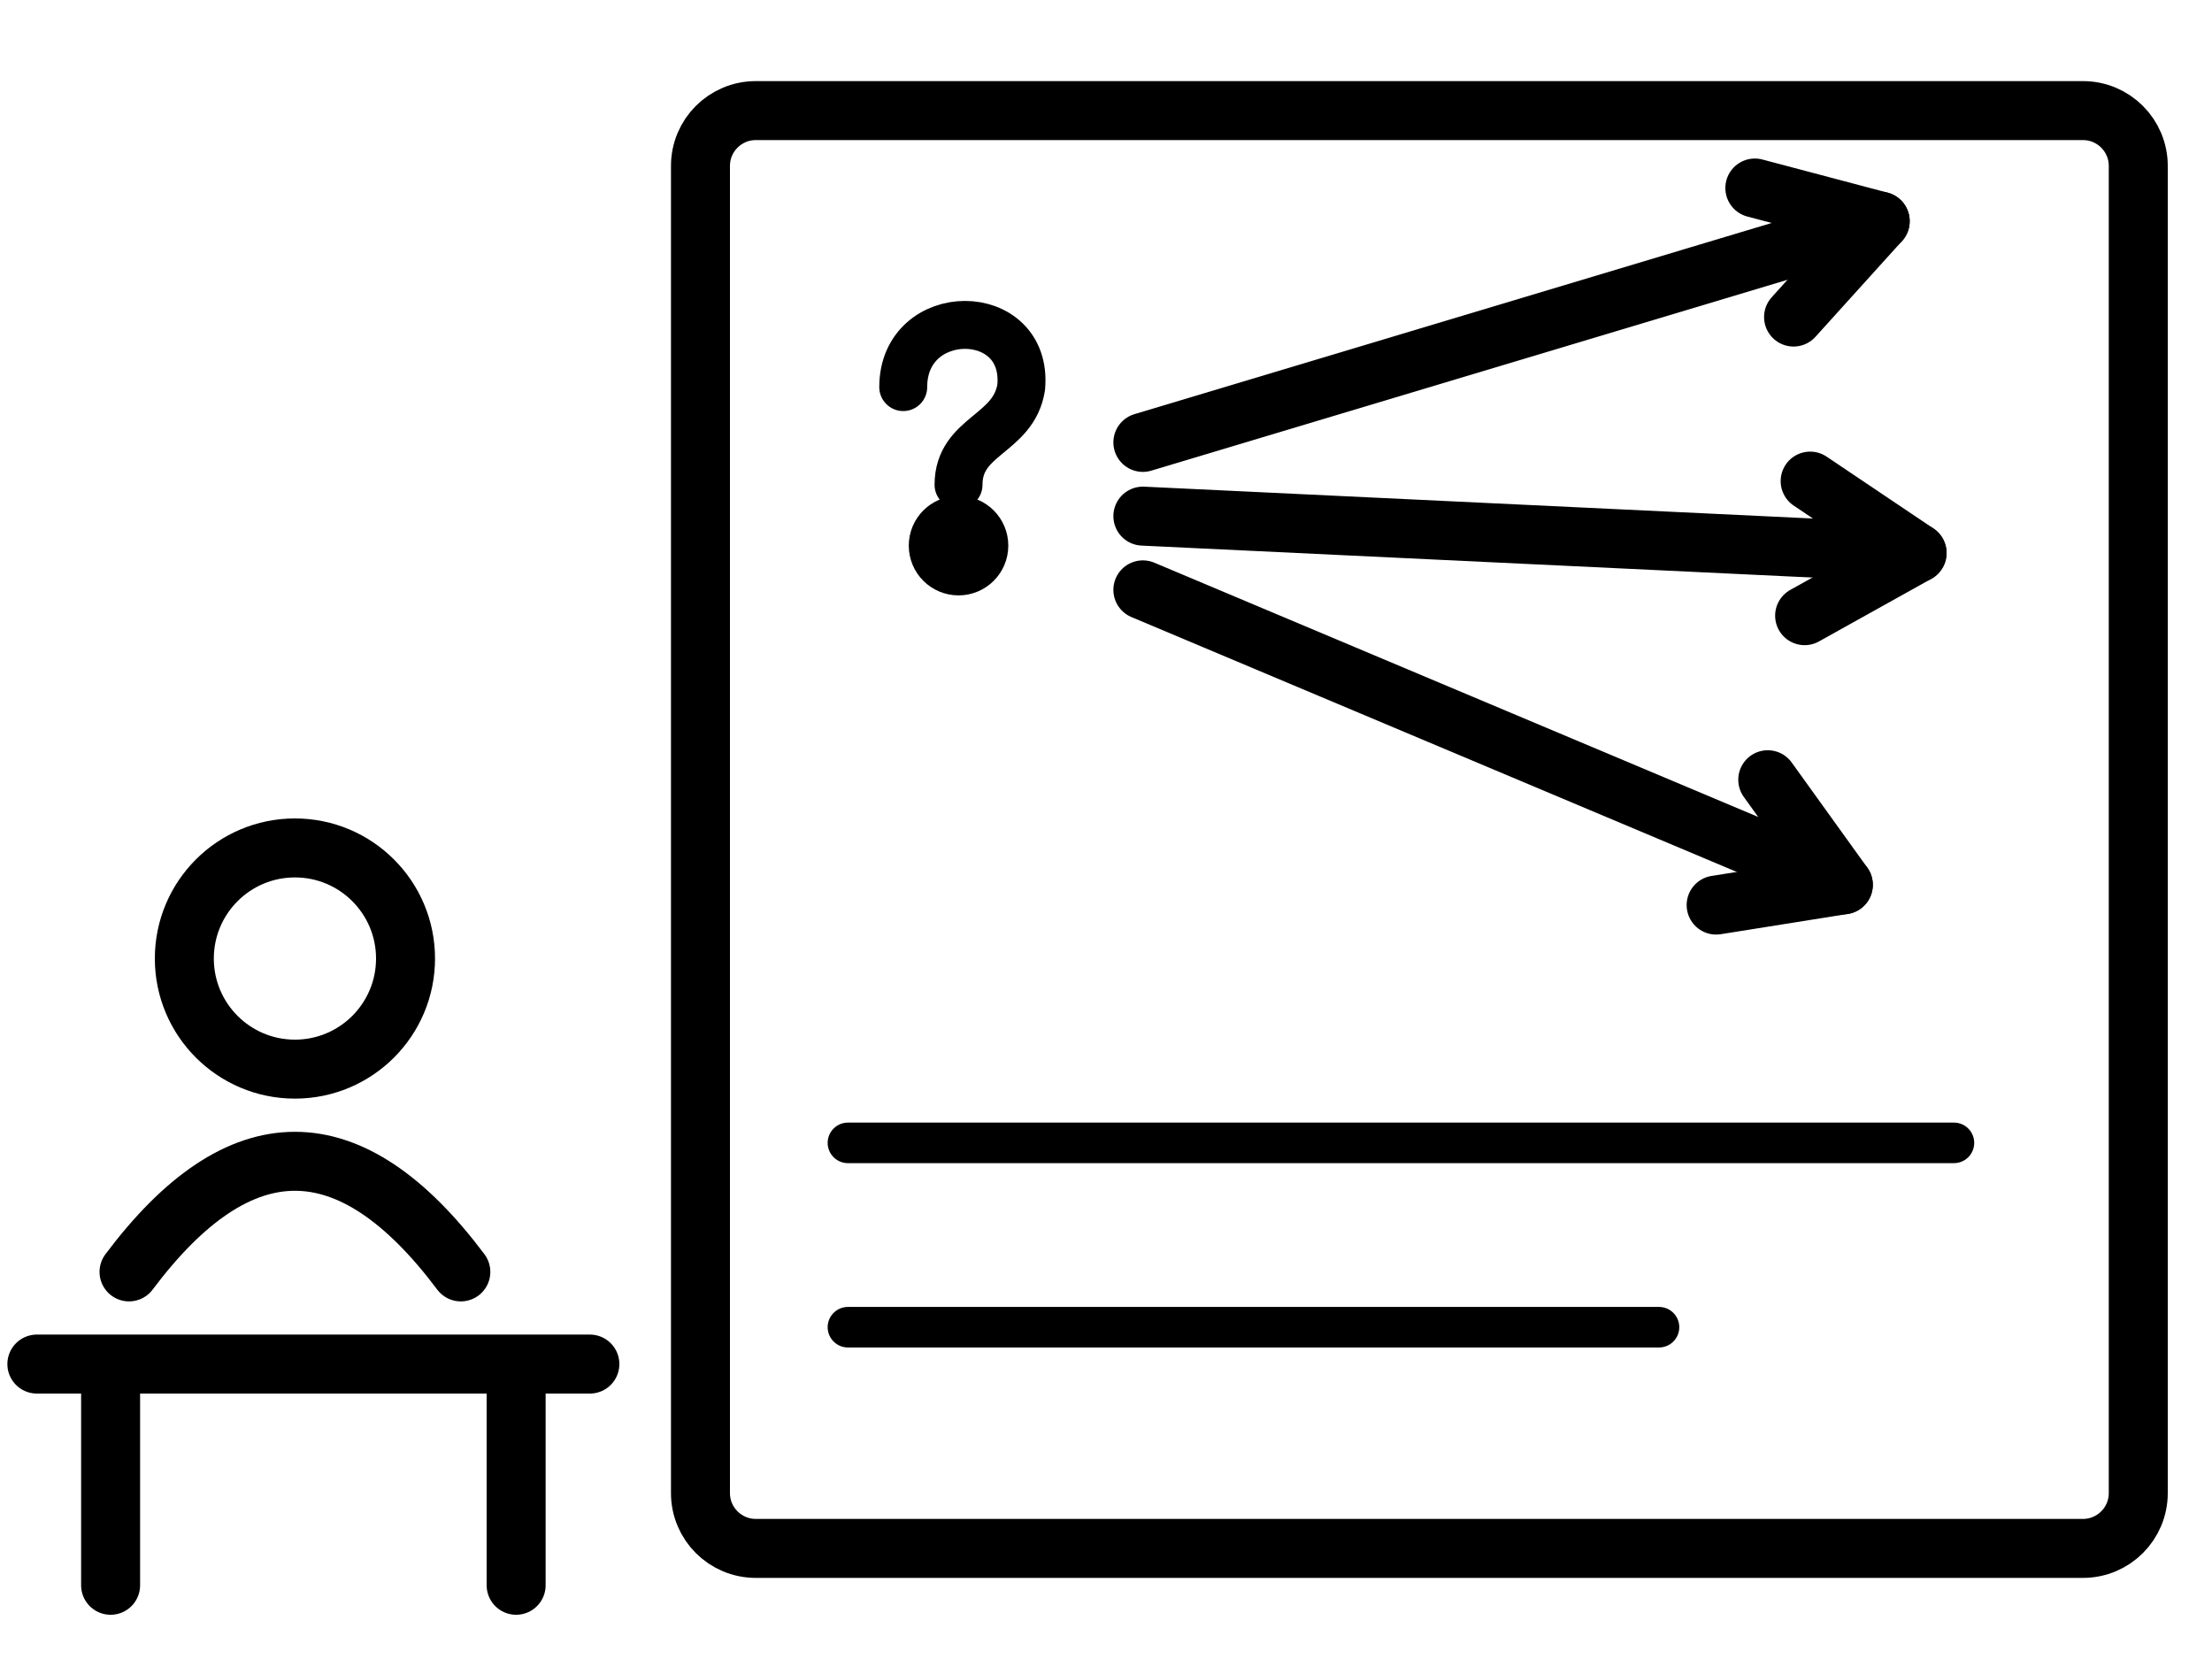
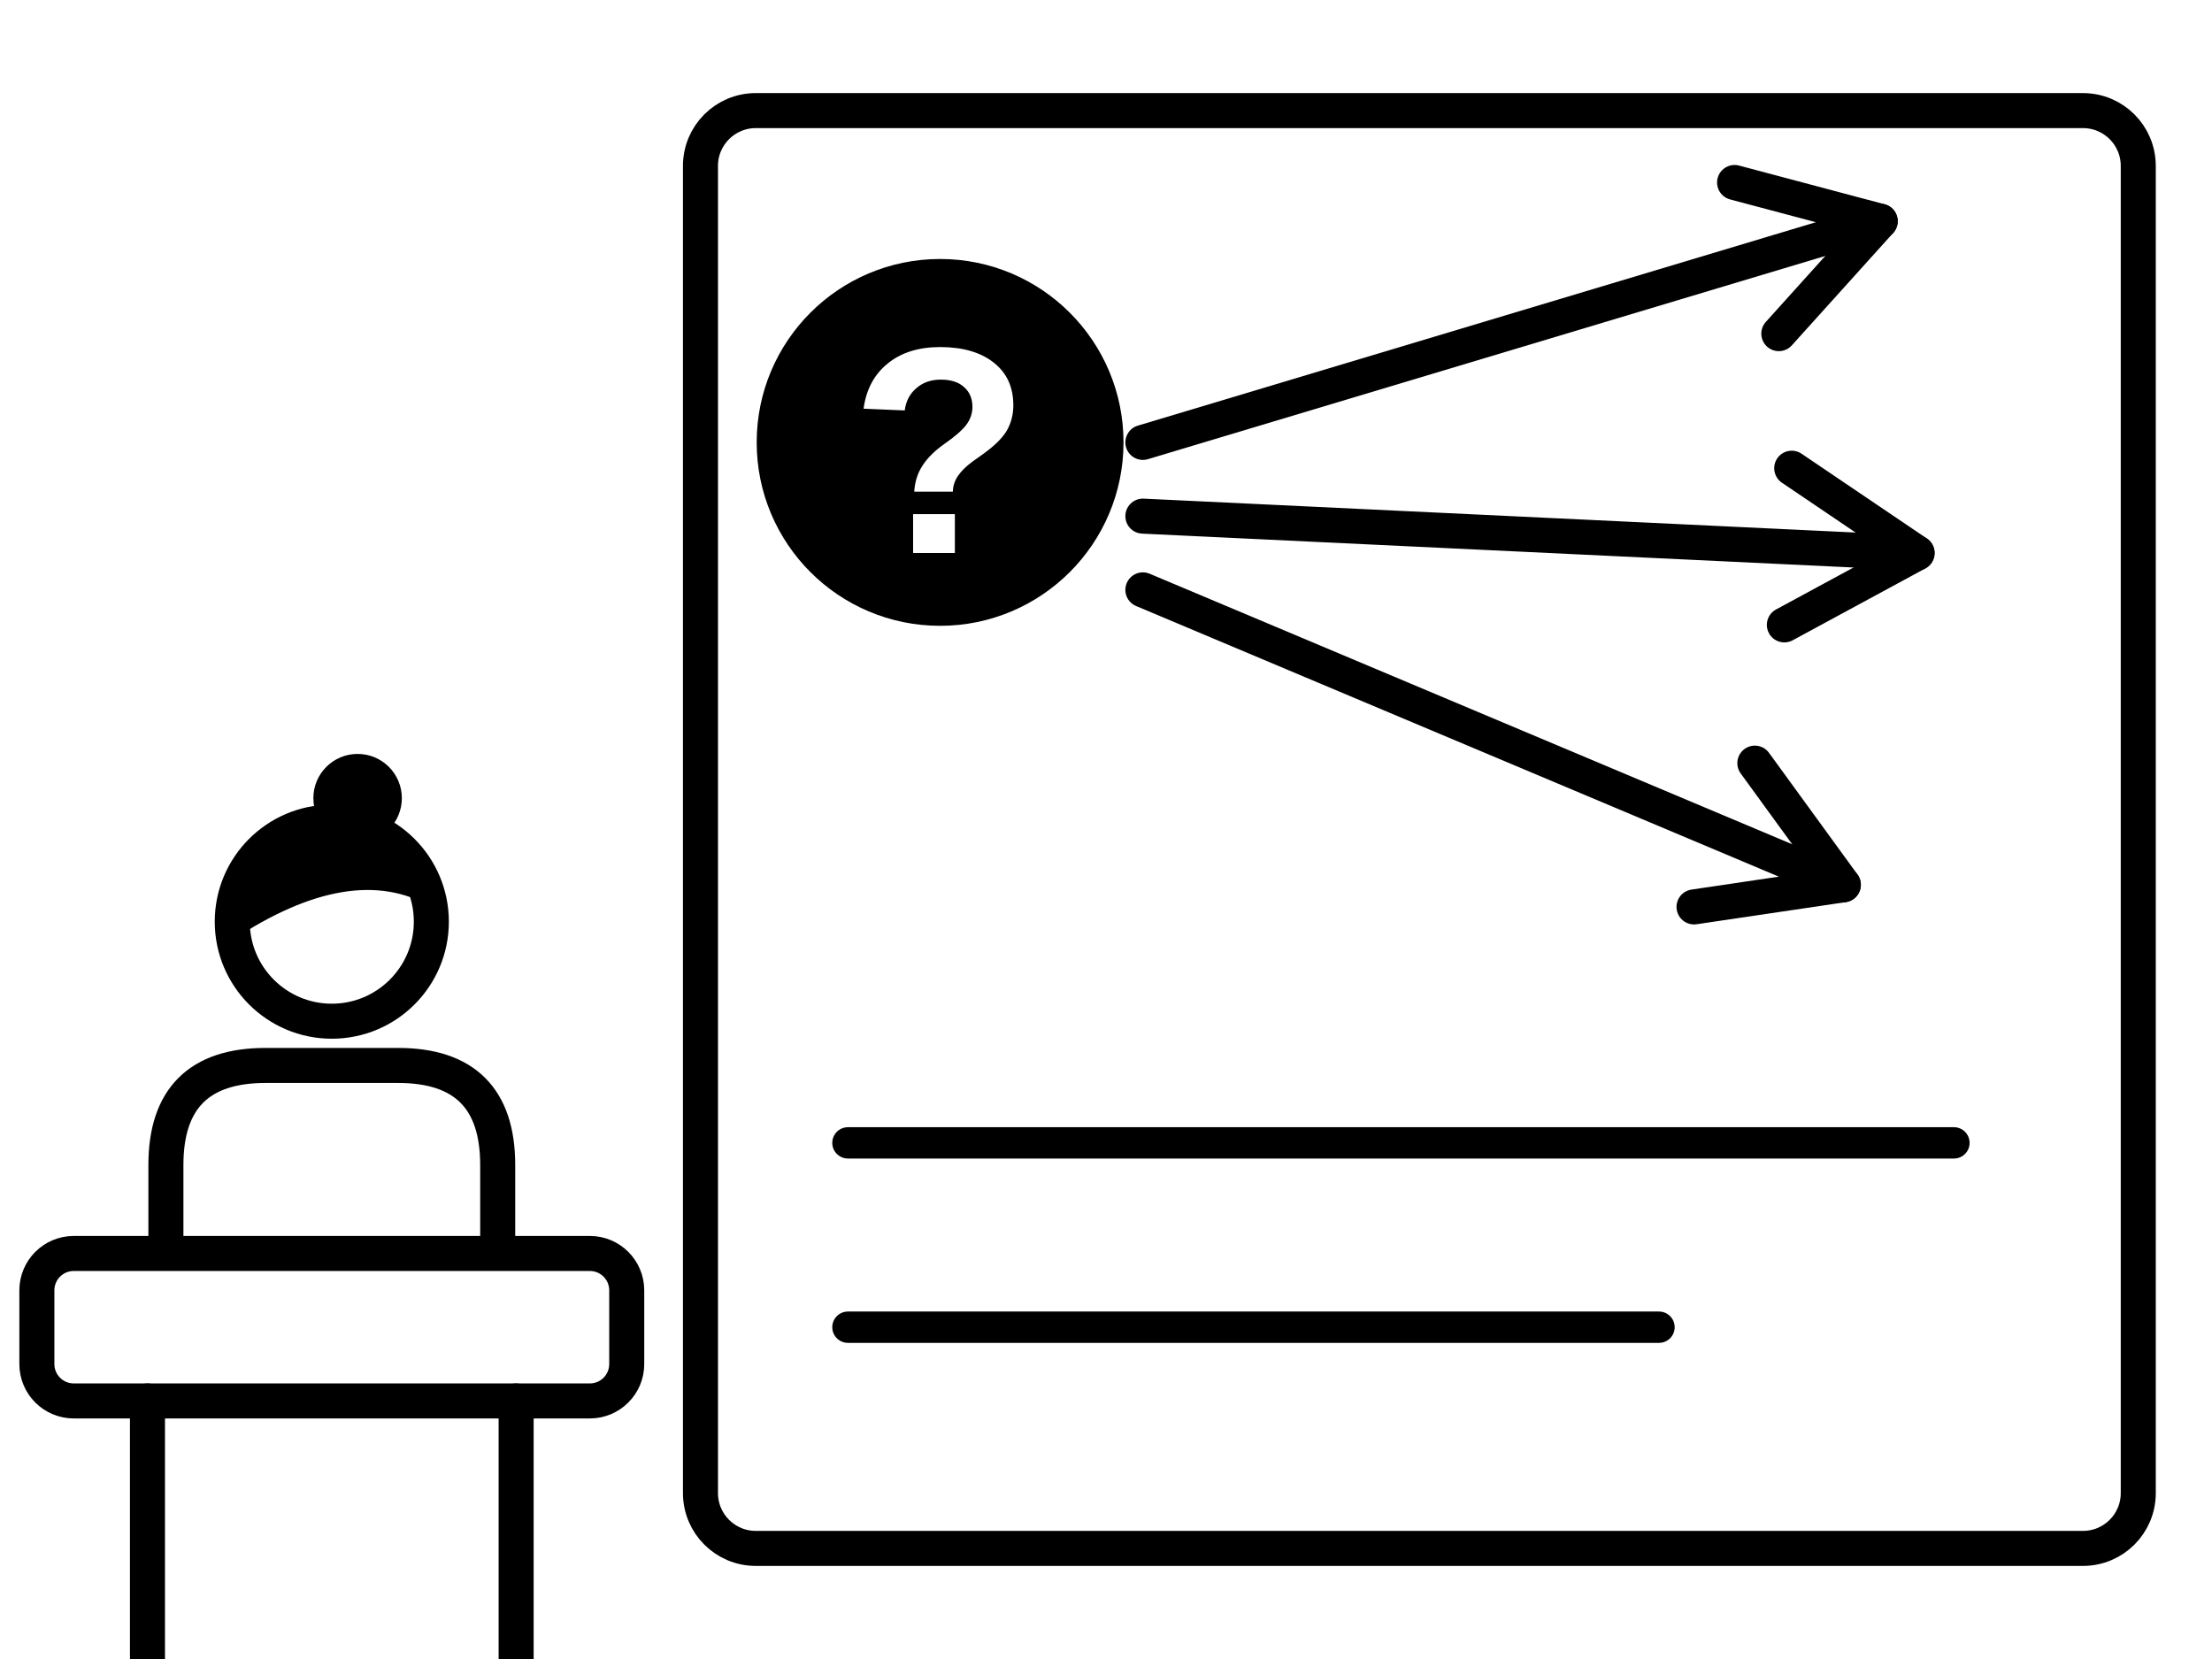
- <svg xmlns="http://www.w3.org/2000/svg" viewBox="0 0 120 90" fill="none" stroke="currentColor" stroke-width="3.2" stroke-linecap="round" stroke-linejoin="round" focusable="false">
-   <circle cx="16" cy="52" r="6" />
-   <path d="M7 69 Q16 57 25 69" />
-   <path d="M2 74H32M6 74v12M28 74v12" />
-   <rect x="38" y="6" width="78" height="78" rx="3" />
-   <path d="M49 21C49 16.5 55.8 16.5 55.4 21C55 23.6 52 23.6 52 26.3" stroke-width="2.6" />
-   <circle cx="52" cy="29.6" r="1.1" fill="currentColor" />
-   <path d="M62 24 L102 12" />
-   <path d="M97.3 17.2 L102 12 L95.2 10.2" />
-   <path d="M62 28 L104 30" />
-   <path d="M97.9 33.4 L104 30 L98.2 26.1" />
-   <path d="M62 32 L100 48" />
-   <path d="M93.1 49.1 L100 48 L95.9 42.3" />
-   <path d="M46 62H106M46 72H90" stroke-width="2.2" />
+ <svg xmlns="http://www.w3.org/2000/svg" viewBox="0 0 120 90" fill="none" stroke-linecap="round" stroke-linejoin="round" focusable="false">
+   <rect x="38" y="6" width="78" height="78" rx="3" fill="var(--wt-paper, #fff)" stroke="currentColor" stroke-width="1.9" />
+   <circle cx="51" cy="24" r="9" fill="currentColor" stroke="currentColor" stroke-width="1.9" />
+   <text x="51" y="30" font-family="Arial Rounded MT Bold, Arial, sans-serif" font-weight="700" font-size="16" text-anchor="middle" fill="var(--wt-paper, #fff)" stroke="none">?</text>
+   <path d="M62 24 L102 12" fill="none" stroke="currentColor" stroke-width="1.9" stroke-linecap="round" />
+   <path d="M96.5 18.1 L102 12 L94.1 9.9" fill="none" stroke="currentColor" stroke-width="1.9" stroke-linecap="round" stroke-linejoin="round" />
+   <path d="M62 28 L104 30" fill="none" stroke="currentColor" stroke-width="1.9" stroke-linecap="round" />
+   <path d="M96.8 33.9 L104 30 L97.2 25.4" fill="none" stroke="currentColor" stroke-width="1.9" stroke-linecap="round" stroke-linejoin="round" />
+   <path d="M62 32 L100 48" fill="none" stroke="currentColor" stroke-width="1.9" stroke-linecap="round" />
+   <path d="M91.9 49.2 L100 48 L95.2 41.4" fill="none" stroke="currentColor" stroke-width="1.9" stroke-linecap="round" stroke-linejoin="round" />
+   <path d="M46 62H106M46 72H90" fill="none" stroke="currentColor" stroke-width="1.7" stroke-linecap="round" stroke-linejoin="round" />
+   <path d="M9 70.4 L9 63.2 Q9 57.8 14.4 57.8 L21.6 57.8 Q27 57.8 27 63.2 L27 70.4 Z" fill="var(--wt-paper, #fff)" stroke="currentColor" stroke-width="1.9" stroke-linejoin="round" />
+   <circle cx="18" cy="50" r="5.4" fill="var(--wt-paper, #fff)" stroke="currentColor" stroke-width="1.9" />
+   <path d="M12.6 51 Q12.6 43.6 18 44.6 Q23.4 43.6 23.4 49.2 Q19.1 46.7 12.6 51 Z" fill="currentColor" />
+   <circle cx="19.4" cy="43.3" r="2.4" fill="currentColor" />
+   <rect x="2" y="68" width="32" height="8" rx="2" fill="var(--wt-paper, #fff)" stroke="currentColor" stroke-width="1.9" />
+   <path d="M8 76v14M28 76v14" fill="none" stroke="currentColor" stroke-width="1.9" stroke-linecap="round" stroke-linejoin="round" />
</svg>
